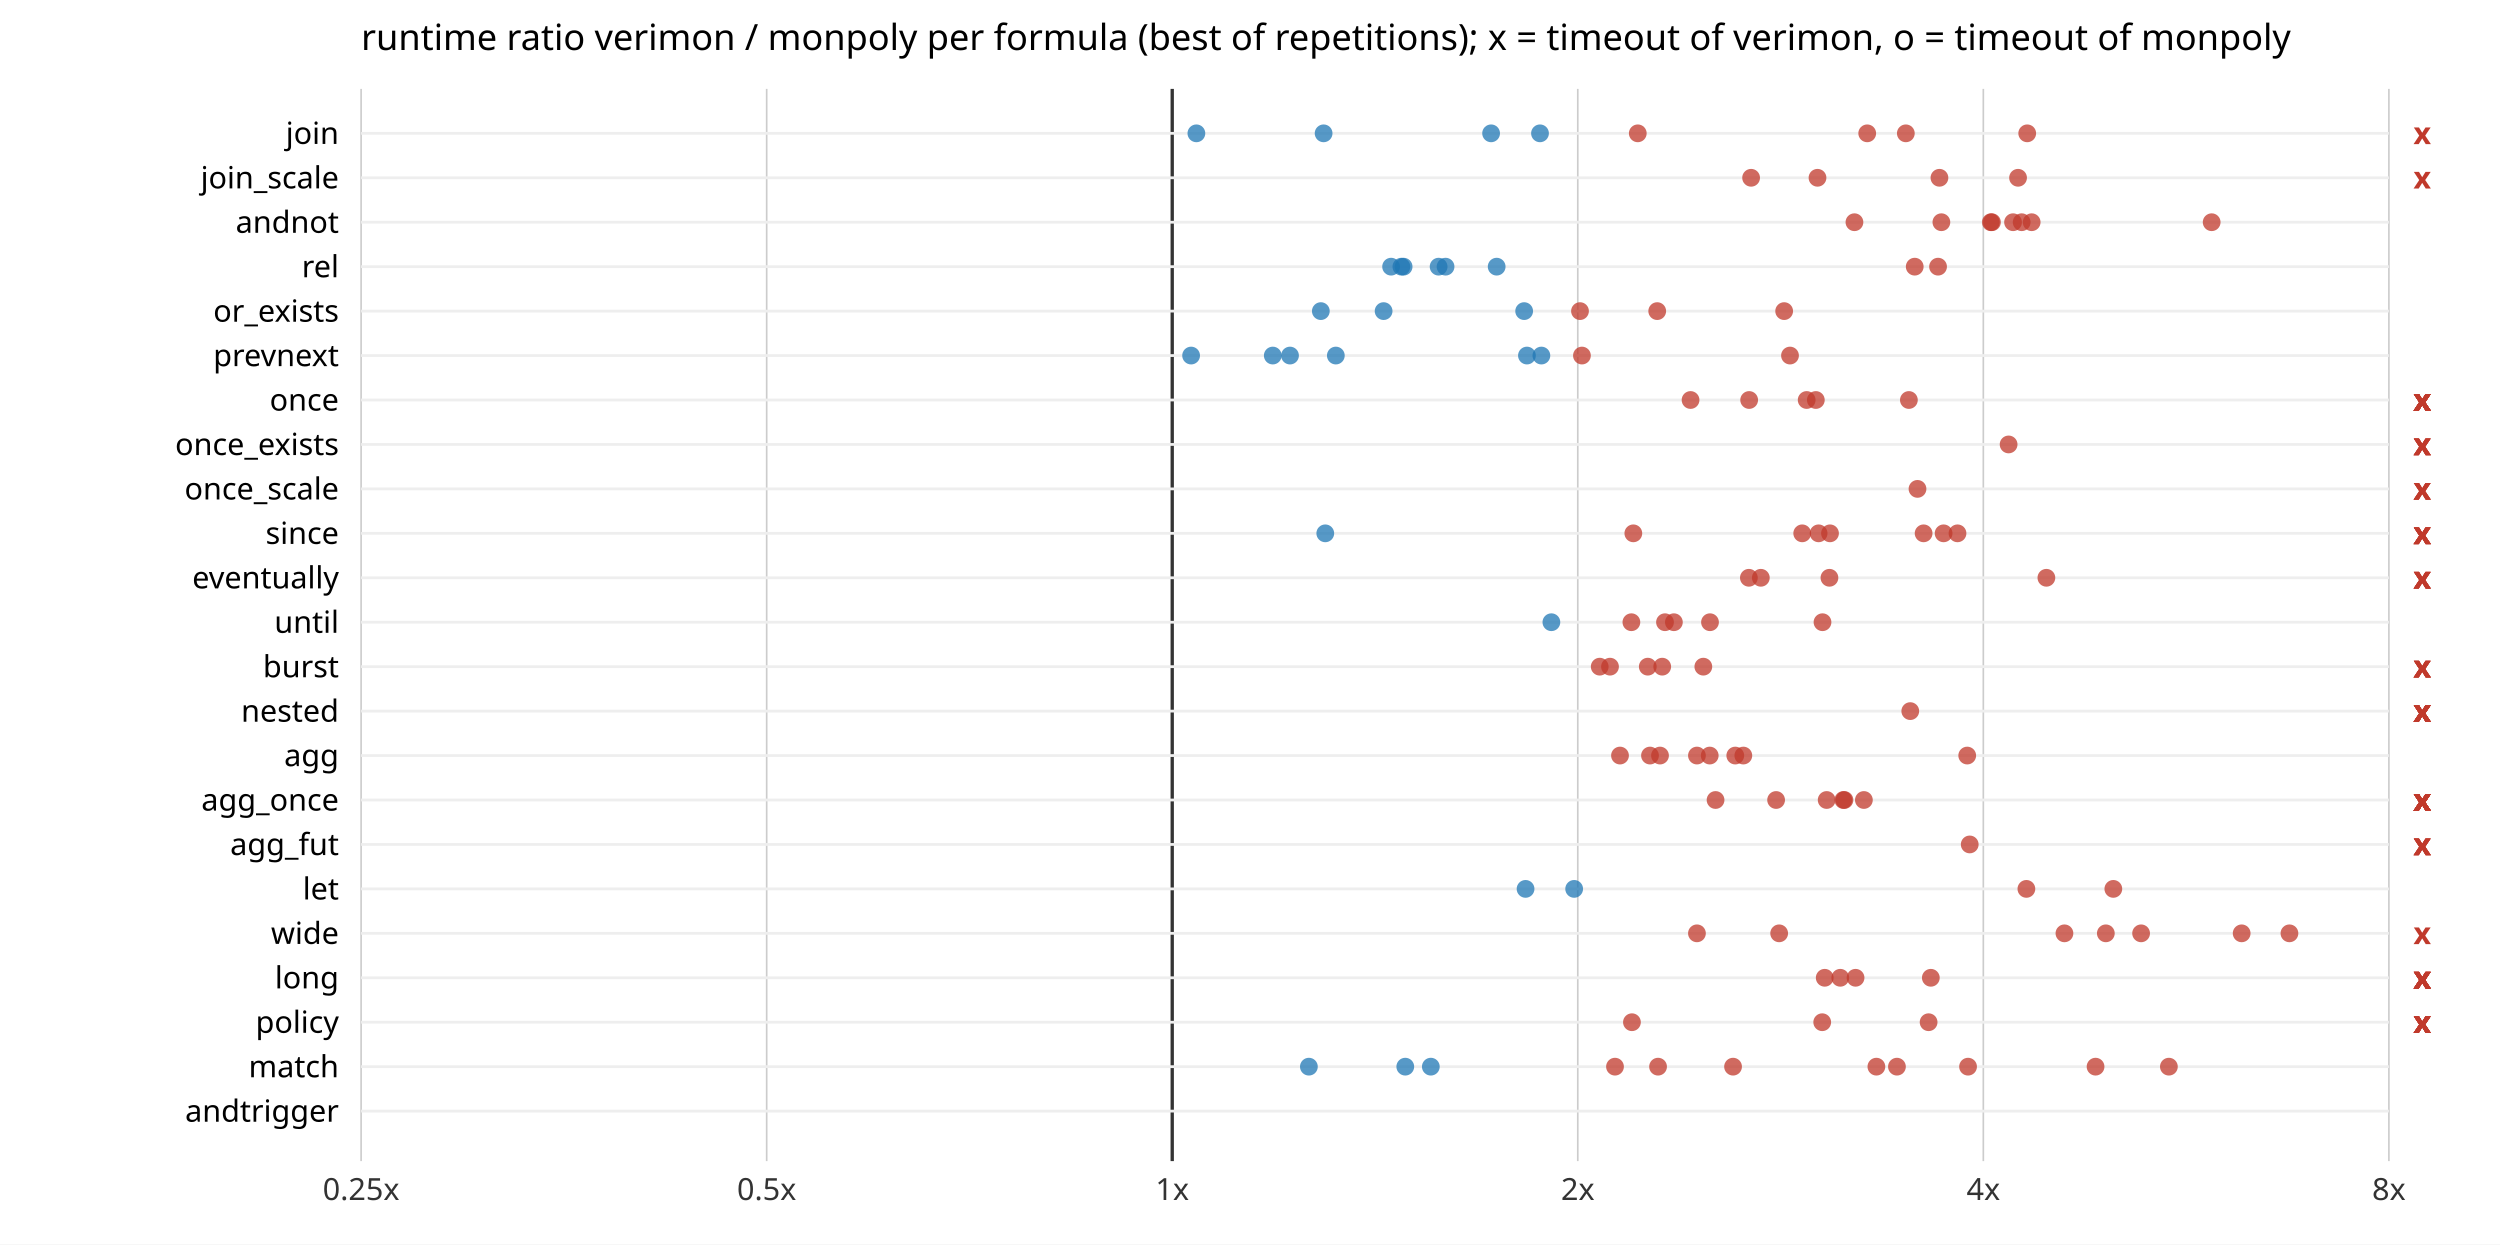
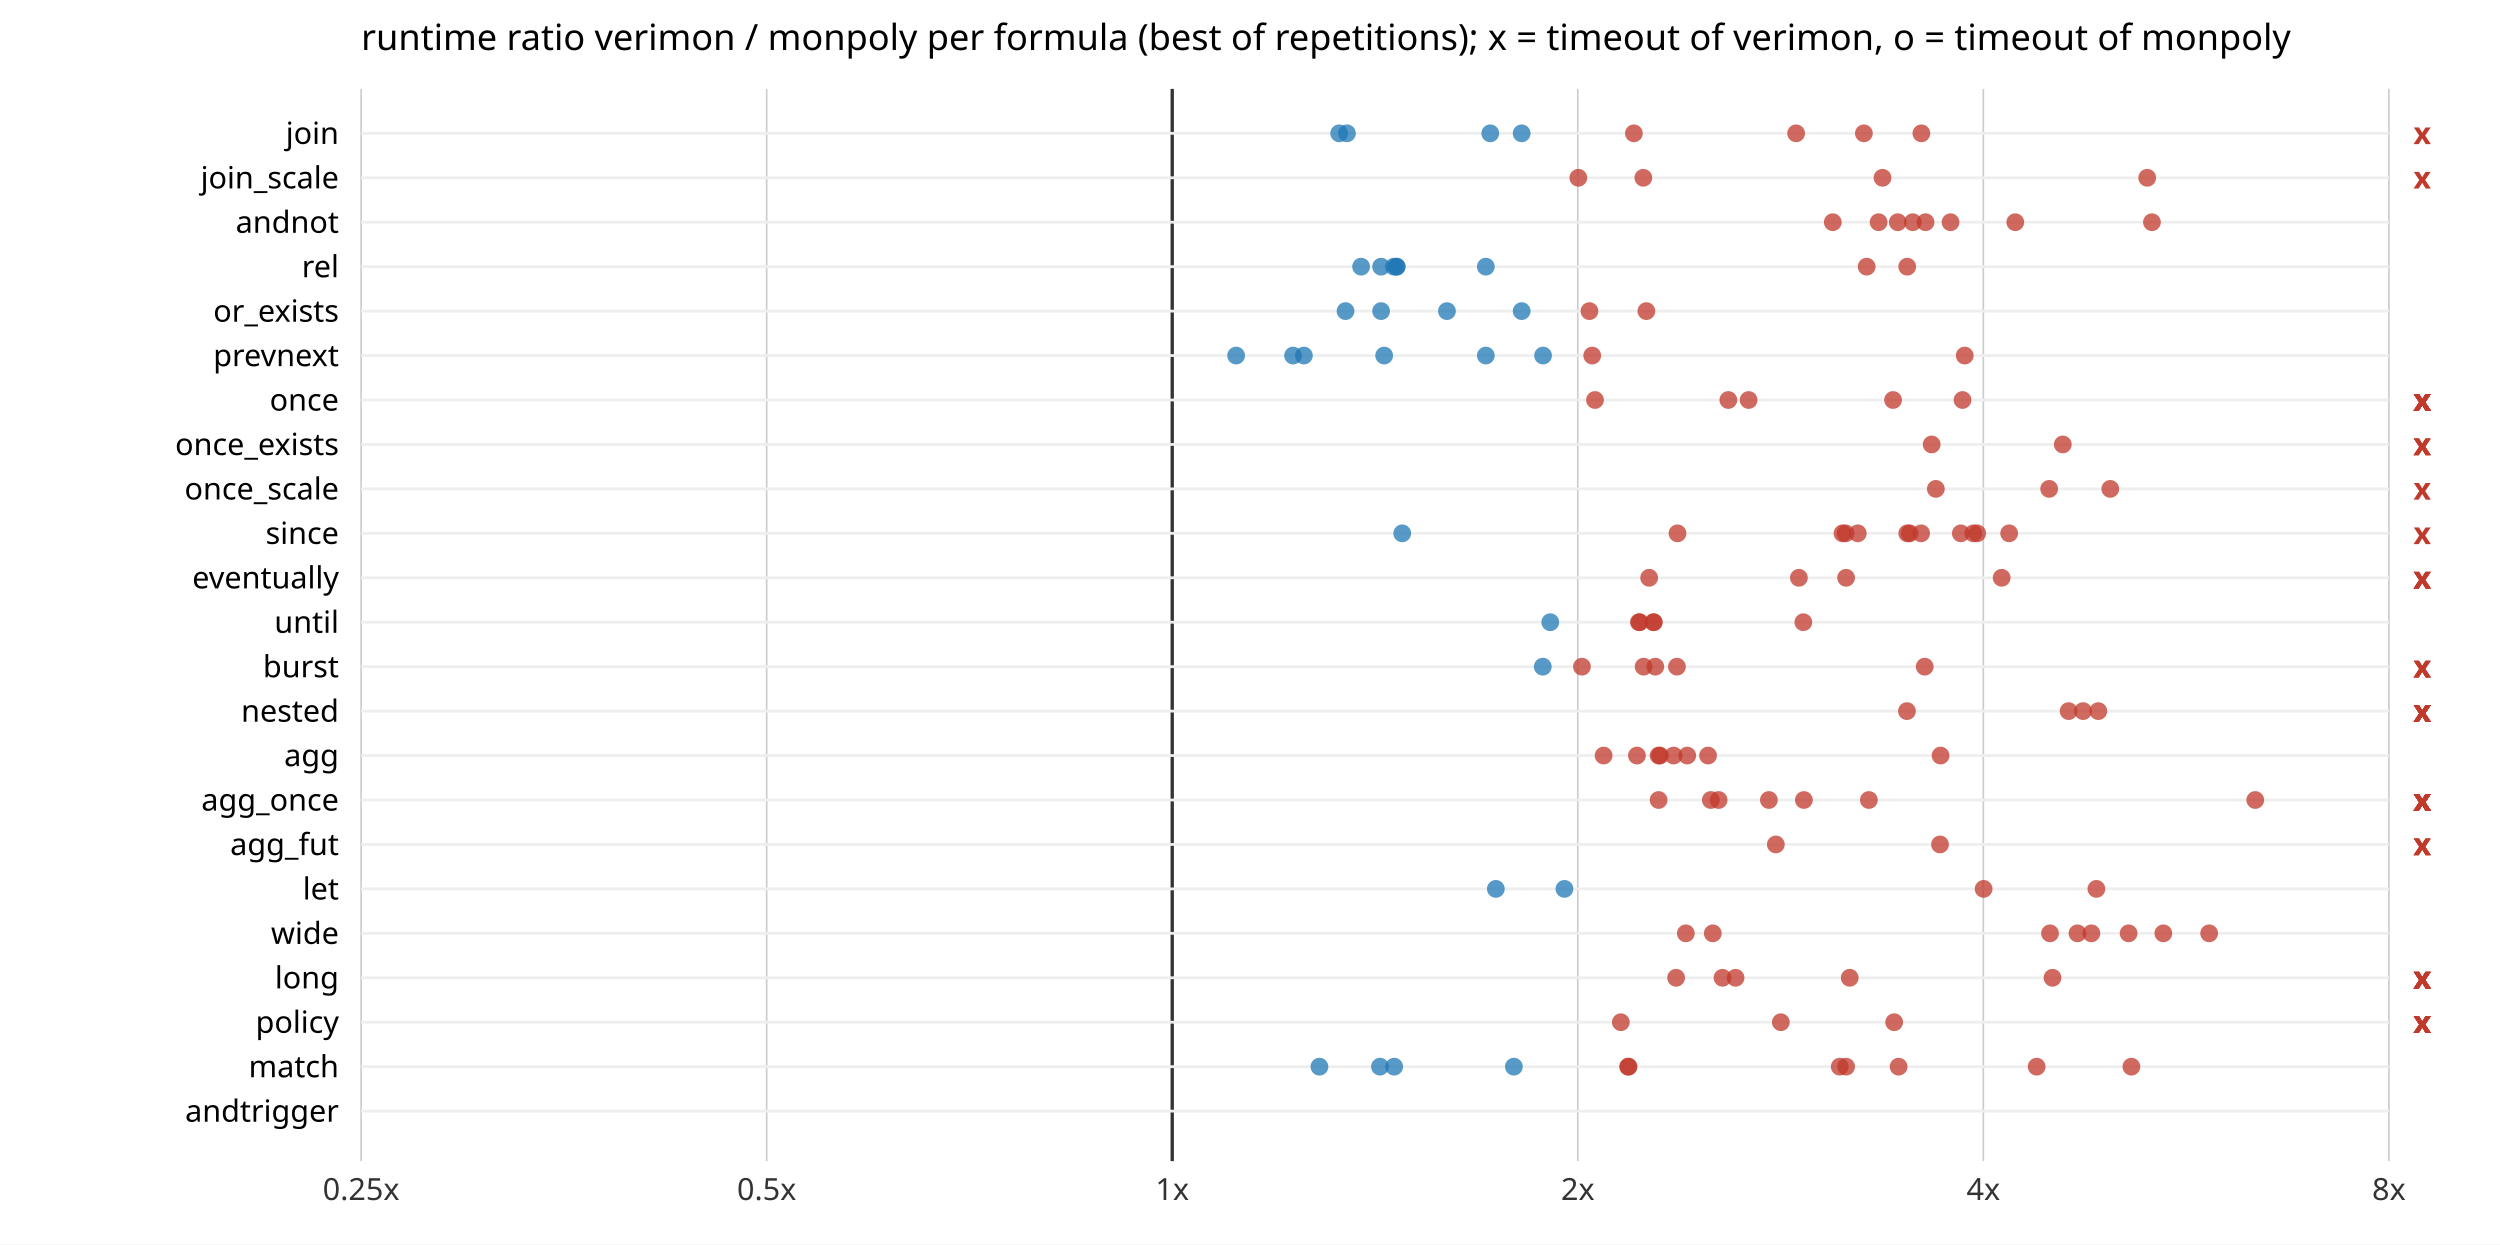
<svg xmlns="http://www.w3.org/2000/svg" width="900" height="448" font-family="sans-serif" font-size="11">
  <rect width="100%" height="100%" fill="white" />
  <text x="130" y="18" font-size="13">runtime ratio verimon / monpoly per formula (best of repetitions); x = timeout of verimon, o = timeout of monpoly</text>
  <line x1="130.0" y1="32" x2="130.0" y2="418" stroke="#ccc" stroke-width="0.6" />
  <text x="130.0" y="432" text-anchor="middle" fill="#333">0.25x</text>
  <line x1="276.0" y1="32" x2="276.0" y2="418" stroke="#ccc" stroke-width="0.6" />
  <text x="276.0" y="432" text-anchor="middle" fill="#333">0.5x</text>
  <line x1="422.0" y1="32" x2="422.0" y2="418" stroke="#333" stroke-width="1.2" />
  <text x="422.0" y="432" text-anchor="middle" fill="#333">1x</text>
  <line x1="568.0" y1="32" x2="568.0" y2="418" stroke="#ccc" stroke-width="0.6" />
  <text x="568.0" y="432" text-anchor="middle" fill="#333">2x</text>
  <line x1="714.0" y1="32" x2="714.0" y2="418" stroke="#ccc" stroke-width="0.6" />
  <text x="714.0" y="432" text-anchor="middle" fill="#333">4x</text>
  <line x1="860.0" y1="32" x2="860.0" y2="418" stroke="#ccc" stroke-width="0.6" />
  <text x="860.0" y="432" text-anchor="middle" fill="#333">8x</text>
  <text x="122" y="48.0" text-anchor="end" dominant-baseline="middle">join</text>
  <line x1="130" y1="48.0" x2="860" y2="48.0" stroke="#eee" />
-   <circle cx="476.5" cy="48.0" r="3.2" fill="#1f77b4" fill-opacity="0.75" />
-   <circle cx="686.1" cy="48.0" r="3.2" fill="#c0392b" fill-opacity="0.75" />
-   <circle cx="554.4" cy="48.0" r="3.2" fill="#1f77b4" fill-opacity="0.75" />
-   <circle cx="729.8" cy="48.0" r="3.2" fill="#c0392b" fill-opacity="0.75" />
-   <circle cx="536.8" cy="48.0" r="3.2" fill="#1f77b4" fill-opacity="0.75" />
+   <circle cx="484.9" cy="48.0" r="3.2" fill="#1f77b4" fill-opacity="0.75" />
+   <circle cx="671.0" cy="48.0" r="3.2" fill="#c0392b" fill-opacity="0.75" />
+   <circle cx="536.5" cy="48.0" r="3.2" fill="#1f77b4" fill-opacity="0.75" />
+   <circle cx="691.7" cy="48.0" r="3.2" fill="#c0392b" fill-opacity="0.75" />
+   <circle cx="547.8" cy="48.0" r="3.2" fill="#1f77b4" fill-opacity="0.75" />
  <text x="872.0" y="48.0" text-anchor="middle" dominant-baseline="middle" fill="#c0392b" font-weight="bold">x</text>
-   <circle cx="672.2" cy="48.0" r="3.2" fill="#c0392b" fill-opacity="0.75" />
-   <circle cx="589.6" cy="48.0" r="3.2" fill="#c0392b" fill-opacity="0.75" />
-   <circle cx="430.7" cy="48.0" r="3.2" fill="#1f77b4" fill-opacity="0.75" />
+   <circle cx="646.6" cy="48.0" r="3.2" fill="#c0392b" fill-opacity="0.75" />
+   <circle cx="588.2" cy="48.0" r="3.2" fill="#c0392b" fill-opacity="0.75" />
+   <circle cx="482.1" cy="48.0" r="3.2" fill="#1f77b4" fill-opacity="0.75" />
  <text x="122" y="64.0" text-anchor="end" dominant-baseline="middle">join_scale</text>
  <line x1="130" y1="64.0" x2="860" y2="64.0" stroke="#eee" />
-   <circle cx="654.3" cy="64.0" r="3.2" fill="#c0392b" fill-opacity="0.75" />
-   <circle cx="698.2" cy="64.0" r="3.2" fill="#c0392b" fill-opacity="0.75" />
+   <circle cx="591.6" cy="64.0" r="3.2" fill="#c0392b" fill-opacity="0.75" />
+   <circle cx="677.7" cy="64.0" r="3.2" fill="#c0392b" fill-opacity="0.75" />
  <text x="872.0" y="64.0" text-anchor="middle" dominant-baseline="middle" fill="#c0392b" font-weight="bold">x</text>
-   <circle cx="726.5" cy="64.0" r="3.2" fill="#c0392b" fill-opacity="0.75" />
-   <circle cx="630.4" cy="64.0" r="3.2" fill="#c0392b" fill-opacity="0.75" />
+   <circle cx="773.0" cy="64.0" r="3.2" fill="#c0392b" fill-opacity="0.75" />
+   <circle cx="568.2" cy="64.0" r="3.2" fill="#c0392b" fill-opacity="0.75" />
  <text x="122" y="80.0" text-anchor="end" dominant-baseline="middle">andnot</text>
  <line x1="130" y1="80.0" x2="860" y2="80.0" stroke="#eee" />
-   <circle cx="716.7" cy="80.0" r="3.2" fill="#c0392b" fill-opacity="0.75" />
-   <circle cx="731.4" cy="80.0" r="3.2" fill="#c0392b" fill-opacity="0.75" />
-   <circle cx="724.7" cy="80.0" r="3.2" fill="#c0392b" fill-opacity="0.75" />
-   <circle cx="698.9" cy="80.0" r="3.2" fill="#c0392b" fill-opacity="0.75" />
-   <circle cx="717.1" cy="80.0" r="3.2" fill="#c0392b" fill-opacity="0.75" />
-   <circle cx="796.2" cy="80.0" r="3.2" fill="#c0392b" fill-opacity="0.75" />
-   <circle cx="667.6" cy="80.0" r="3.2" fill="#c0392b" fill-opacity="0.75" />
-   <circle cx="727.8" cy="80.0" r="3.2" fill="#c0392b" fill-opacity="0.75" />
+   <circle cx="683.2" cy="80.0" r="3.2" fill="#c0392b" fill-opacity="0.75" />
+   <circle cx="693.2" cy="80.0" r="3.2" fill="#c0392b" fill-opacity="0.75" />
+   <circle cx="702.2" cy="80.0" r="3.2" fill="#c0392b" fill-opacity="0.75" />
+   <circle cx="688.6" cy="80.0" r="3.2" fill="#c0392b" fill-opacity="0.75" />
+   <circle cx="725.5" cy="80.0" r="3.2" fill="#c0392b" fill-opacity="0.75" />
+   <circle cx="774.7" cy="80.0" r="3.2" fill="#c0392b" fill-opacity="0.75" />
+   <circle cx="659.8" cy="80.0" r="3.2" fill="#c0392b" fill-opacity="0.75" />
+   <circle cx="676.3" cy="80.0" r="3.2" fill="#c0392b" fill-opacity="0.75" />
  <text x="122" y="96.0" text-anchor="end" dominant-baseline="middle">rel</text>
  <line x1="130" y1="96.0" x2="860" y2="96.0" stroke="#eee" />
-   <circle cx="517.9" cy="96.0" r="3.2" fill="#1f77b4" fill-opacity="0.75" />
-   <circle cx="520.4" cy="96.0" r="3.2" fill="#1f77b4" fill-opacity="0.75" />
-   <circle cx="505.3" cy="96.0" r="3.2" fill="#1f77b4" fill-opacity="0.75" />
-   <circle cx="500.8" cy="96.0" r="3.2" fill="#1f77b4" fill-opacity="0.75" />
-   <circle cx="538.8" cy="96.0" r="3.2" fill="#1f77b4" fill-opacity="0.75" />
-   <circle cx="689.3" cy="96.0" r="3.2" fill="#c0392b" fill-opacity="0.75" />
-   <circle cx="697.7" cy="96.0" r="3.2" fill="#c0392b" fill-opacity="0.75" />
-   <circle cx="504.5" cy="96.0" r="3.2" fill="#1f77b4" fill-opacity="0.75" />
+   <circle cx="502.8" cy="96.0" r="3.2" fill="#1f77b4" fill-opacity="0.75" />
+   <circle cx="502.8" cy="96.0" r="3.2" fill="#1f77b4" fill-opacity="0.75" />
+   <circle cx="501.8" cy="96.0" r="3.2" fill="#1f77b4" fill-opacity="0.75" />
+   <circle cx="490.0" cy="96.0" r="3.2" fill="#1f77b4" fill-opacity="0.75" />
+   <circle cx="534.9" cy="96.0" r="3.2" fill="#1f77b4" fill-opacity="0.75" />
+   <circle cx="686.6" cy="96.0" r="3.2" fill="#c0392b" fill-opacity="0.75" />
+   <circle cx="672.0" cy="96.0" r="3.2" fill="#c0392b" fill-opacity="0.75" />
+   <circle cx="497.2" cy="96.0" r="3.2" fill="#1f77b4" fill-opacity="0.75" />
  <text x="122" y="112.0" text-anchor="end" dominant-baseline="middle">or_exists</text>
  <line x1="130" y1="112.0" x2="860" y2="112.0" stroke="#eee" />
-   <circle cx="498.1" cy="112.0" r="3.2" fill="#1f77b4" fill-opacity="0.75" />
-   <circle cx="475.5" cy="112.0" r="3.2" fill="#1f77b4" fill-opacity="0.75" />
-   <circle cx="596.6" cy="112.0" r="3.2" fill="#c0392b" fill-opacity="0.75" />
-   <circle cx="548.7" cy="112.0" r="3.2" fill="#1f77b4" fill-opacity="0.75" />
-   <circle cx="568.8" cy="112.0" r="3.2" fill="#c0392b" fill-opacity="0.75" />
-   <circle cx="642.3" cy="112.0" r="3.2" fill="#c0392b" fill-opacity="0.75" />
+   <circle cx="497.2" cy="112.0" r="3.2" fill="#1f77b4" fill-opacity="0.75" />
+   <circle cx="484.4" cy="112.0" r="3.2" fill="#1f77b4" fill-opacity="0.75" />
+   <circle cx="572.2" cy="112.0" r="3.2" fill="#c0392b" fill-opacity="0.75" />
+   <circle cx="520.9" cy="112.0" r="3.2" fill="#1f77b4" fill-opacity="0.75" />
+   <circle cx="547.8" cy="112.0" r="3.2" fill="#1f77b4" fill-opacity="0.75" />
+   <circle cx="592.7" cy="112.0" r="3.2" fill="#c0392b" fill-opacity="0.75" />
  <text x="122" y="128.0" text-anchor="end" dominant-baseline="middle">prevnext</text>
  <line x1="130" y1="128.0" x2="860" y2="128.0" stroke="#eee" />
-   <circle cx="549.7" cy="128.0" r="3.2" fill="#1f77b4" fill-opacity="0.75" />
-   <circle cx="554.9" cy="128.0" r="3.2" fill="#1f77b4" fill-opacity="0.75" />
-   <circle cx="464.4" cy="128.0" r="3.2" fill="#1f77b4" fill-opacity="0.75" />
-   <circle cx="480.9" cy="128.0" r="3.2" fill="#1f77b4" fill-opacity="0.75" />
-   <circle cx="644.4" cy="128.0" r="3.2" fill="#c0392b" fill-opacity="0.75" />
-   <circle cx="569.5" cy="128.0" r="3.2" fill="#c0392b" fill-opacity="0.75" />
-   <circle cx="428.8" cy="128.0" r="3.2" fill="#1f77b4" fill-opacity="0.75" />
-   <circle cx="458.2" cy="128.0" r="3.2" fill="#1f77b4" fill-opacity="0.75" />
+   <circle cx="555.5" cy="128.0" r="3.2" fill="#1f77b4" fill-opacity="0.75" />
+   <circle cx="534.9" cy="128.0" r="3.2" fill="#1f77b4" fill-opacity="0.75" />
+   <circle cx="498.3" cy="128.0" r="3.2" fill="#1f77b4" fill-opacity="0.75" />
+   <circle cx="469.4" cy="128.0" r="3.2" fill="#1f77b4" fill-opacity="0.75" />
+   <circle cx="707.3" cy="128.0" r="3.2" fill="#c0392b" fill-opacity="0.75" />
+   <circle cx="573.2" cy="128.0" r="3.2" fill="#c0392b" fill-opacity="0.75" />
+   <circle cx="445.0" cy="128.0" r="3.2" fill="#1f77b4" fill-opacity="0.75" />
+   <circle cx="465.5" cy="128.0" r="3.2" fill="#1f77b4" fill-opacity="0.75" />
  <text x="122" y="144.0" text-anchor="end" dominant-baseline="middle">once</text>
  <line x1="130" y1="144.0" x2="860" y2="144.0" stroke="#eee" />
-   <circle cx="608.6" cy="144.0" r="3.2" fill="#c0392b" fill-opacity="0.75" />
-   <circle cx="629.7" cy="144.0" r="3.2" fill="#c0392b" fill-opacity="0.75" />
-   <circle cx="650.4" cy="144.0" r="3.2" fill="#c0392b" fill-opacity="0.75" />
-   <circle cx="653.7" cy="144.0" r="3.2" fill="#c0392b" fill-opacity="0.75" />
-   <circle cx="687.2" cy="144.0" r="3.2" fill="#c0392b" fill-opacity="0.75" />
+   <circle cx="574.2" cy="144.0" r="3.2" fill="#c0392b" fill-opacity="0.75" />
+   <circle cx="622.2" cy="144.0" r="3.2" fill="#c0392b" fill-opacity="0.75" />
+   <circle cx="629.5" cy="144.0" r="3.2" fill="#c0392b" fill-opacity="0.75" />
+   <circle cx="681.5" cy="144.0" r="3.2" fill="#c0392b" fill-opacity="0.75" />
+   <circle cx="706.5" cy="144.0" r="3.2" fill="#c0392b" fill-opacity="0.75" />
  <text x="872.0" y="144.0" text-anchor="middle" dominant-baseline="middle" fill="#c0392b" font-weight="bold">x</text>
  <text x="872.0" y="144.0" text-anchor="middle" dominant-baseline="middle" fill="#c0392b" font-weight="bold">x</text>
  <text x="872.0" y="144.0" text-anchor="middle" dominant-baseline="middle" fill="#c0392b" font-weight="bold">x</text>
  <text x="872.0" y="144.0" text-anchor="middle" dominant-baseline="middle" fill="#c0392b" font-weight="bold">x</text>
  <text x="872.0" y="144.0" text-anchor="middle" dominant-baseline="middle" fill="#c0392b" font-weight="bold">x</text>
  <text x="872.0" y="144.0" text-anchor="middle" dominant-baseline="middle" fill="#c0392b" font-weight="bold">x</text>
  <text x="872.0" y="144.0" text-anchor="middle" dominant-baseline="middle" fill="#c0392b" font-weight="bold">x</text>
  <text x="872.0" y="144.0" text-anchor="middle" dominant-baseline="middle" fill="#c0392b" font-weight="bold">x</text>
  <text x="872.0" y="144.0" text-anchor="middle" dominant-baseline="middle" fill="#c0392b" font-weight="bold">x</text>
  <text x="872.0" y="144.0" text-anchor="middle" dominant-baseline="middle" fill="#c0392b" font-weight="bold">x</text>
  <text x="872.0" y="144.0" text-anchor="middle" dominant-baseline="middle" fill="#c0392b" font-weight="bold">x</text>
  <text x="122" y="160.0" text-anchor="end" dominant-baseline="middle">once_exists</text>
  <line x1="130" y1="160.0" x2="860" y2="160.0" stroke="#eee" />
-   <circle cx="723.1" cy="160.0" r="3.2" fill="#c0392b" fill-opacity="0.75" />
+   <circle cx="742.6" cy="160.0" r="3.2" fill="#c0392b" fill-opacity="0.75" />
  <text x="872.0" y="160.0" text-anchor="middle" dominant-baseline="middle" fill="#c0392b" font-weight="bold">x</text>
  <text x="872.0" y="160.0" text-anchor="middle" dominant-baseline="middle" fill="#c0392b" font-weight="bold">x</text>
-   <text x="872.0" y="160.0" text-anchor="middle" dominant-baseline="middle" fill="#c0392b" font-weight="bold">x</text>
+   <circle cx="695.4" cy="160.0" r="3.2" fill="#c0392b" fill-opacity="0.75" />
  <text x="872.0" y="160.0" text-anchor="middle" dominant-baseline="middle" fill="#c0392b" font-weight="bold">x</text>
  <text x="122" y="176.0" text-anchor="end" dominant-baseline="middle">once_scale</text>
  <line x1="130" y1="176.0" x2="860" y2="176.0" stroke="#eee" />
-   <circle cx="690.3" cy="176.0" r="3.2" fill="#c0392b" fill-opacity="0.75" />
+   <circle cx="696.9" cy="176.0" r="3.2" fill="#c0392b" fill-opacity="0.75" />
  <text x="872.0" y="176.0" text-anchor="middle" dominant-baseline="middle" fill="#c0392b" font-weight="bold">x</text>
-   <text x="872.0" y="176.0" text-anchor="middle" dominant-baseline="middle" fill="#c0392b" font-weight="bold">x</text>
-   <text x="872.0" y="176.0" text-anchor="middle" dominant-baseline="middle" fill="#c0392b" font-weight="bold">x</text>
+   <circle cx="737.7" cy="176.0" r="3.2" fill="#c0392b" fill-opacity="0.75" />
+   <circle cx="759.7" cy="176.0" r="3.2" fill="#c0392b" fill-opacity="0.75" />
  <text x="122" y="192.0" text-anchor="end" dominant-baseline="middle">since</text>
  <line x1="130" y1="192.0" x2="860" y2="192.0" stroke="#eee" />
-   <circle cx="658.8" cy="192.0" r="3.2" fill="#c0392b" fill-opacity="0.75" />
-   <circle cx="654.7" cy="192.0" r="3.2" fill="#c0392b" fill-opacity="0.75" />
-   <circle cx="692.5" cy="192.0" r="3.2" fill="#c0392b" fill-opacity="0.75" />
-   <circle cx="704.7" cy="192.0" r="3.2" fill="#c0392b" fill-opacity="0.75" />
-   <circle cx="648.8" cy="192.0" r="3.2" fill="#c0392b" fill-opacity="0.75" />
+   <circle cx="663.3" cy="192.0" r="3.2" fill="#c0392b" fill-opacity="0.75" />
+   <circle cx="664.4" cy="192.0" r="3.2" fill="#c0392b" fill-opacity="0.75" />
+   <circle cx="668.8" cy="192.0" r="3.2" fill="#c0392b" fill-opacity="0.75" />
+   <circle cx="686.6" cy="192.0" r="3.2" fill="#c0392b" fill-opacity="0.75" />
+   <circle cx="687.5" cy="192.0" r="3.2" fill="#c0392b" fill-opacity="0.75" />
+   <circle cx="691.6" cy="192.0" r="3.2" fill="#c0392b" fill-opacity="0.75" />
+   <circle cx="705.9" cy="192.0" r="3.2" fill="#c0392b" fill-opacity="0.75" />
+   <circle cx="710.4" cy="192.0" r="3.2" fill="#c0392b" fill-opacity="0.75" />
+   <circle cx="723.3" cy="192.0" r="3.2" fill="#c0392b" fill-opacity="0.75" />
+   <circle cx="711.8" cy="192.0" r="3.2" fill="#c0392b" fill-opacity="0.75" />
  <text x="872.0" y="192.0" text-anchor="middle" dominant-baseline="middle" fill="#c0392b" font-weight="bold">x</text>
-   <circle cx="699.7" cy="192.0" r="3.2" fill="#c0392b" fill-opacity="0.75" />
-   <text x="872.0" y="192.0" text-anchor="middle" dominant-baseline="middle" fill="#c0392b" font-weight="bold">x</text>
-   <text x="872.0" y="192.0" text-anchor="middle" dominant-baseline="middle" fill="#c0392b" font-weight="bold">x</text>
-   <text x="872.0" y="192.0" text-anchor="middle" dominant-baseline="middle" fill="#c0392b" font-weight="bold">x</text>
-   <text x="872.0" y="192.0" text-anchor="middle" dominant-baseline="middle" fill="#c0392b" font-weight="bold">x</text>
-   <circle cx="477.1" cy="192.0" r="3.2" fill="#1f77b4" fill-opacity="0.75" />
-   <circle cx="588.0" cy="192.0" r="3.2" fill="#c0392b" fill-opacity="0.75" />
+   <circle cx="504.8" cy="192.0" r="3.2" fill="#1f77b4" fill-opacity="0.75" />
+   <circle cx="603.9" cy="192.0" r="3.2" fill="#c0392b" fill-opacity="0.75" />
  <text x="122" y="208.0" text-anchor="end" dominant-baseline="middle">eventually</text>
  <line x1="130" y1="208.0" x2="860" y2="208.0" stroke="#eee" />
-   <circle cx="633.9" cy="208.0" r="3.2" fill="#c0392b" fill-opacity="0.75" />
-   <circle cx="658.6" cy="208.0" r="3.2" fill="#c0392b" fill-opacity="0.75" />
-   <text x="872.0" y="208.0" text-anchor="middle" dominant-baseline="middle" fill="#c0392b" font-weight="bold">x</text>
-   <circle cx="736.7" cy="208.0" r="3.2" fill="#c0392b" fill-opacity="0.75" />
-   <text x="872.0" y="208.0" text-anchor="middle" dominant-baseline="middle" fill="#c0392b" font-weight="bold">x</text>
-   <text x="872.0" y="208.0" text-anchor="middle" dominant-baseline="middle" fill="#c0392b" font-weight="bold">x</text>
-   <circle cx="629.6" cy="208.0" r="3.2" fill="#c0392b" fill-opacity="0.75" />
+   <circle cx="647.6" cy="208.0" r="3.2" fill="#c0392b" fill-opacity="0.75" />
+   <circle cx="664.6" cy="208.0" r="3.2" fill="#c0392b" fill-opacity="0.75" />
+   <text x="872.0" y="208.0" text-anchor="middle" dominant-baseline="middle" fill="#c0392b" font-weight="bold">x</text>
+   <circle cx="720.6" cy="208.0" r="3.2" fill="#c0392b" fill-opacity="0.75" />
+   <text x="872.0" y="208.0" text-anchor="middle" dominant-baseline="middle" fill="#c0392b" font-weight="bold">x</text>
+   <text x="872.0" y="208.0" text-anchor="middle" dominant-baseline="middle" fill="#c0392b" font-weight="bold">x</text>
+   <circle cx="593.7" cy="208.0" r="3.2" fill="#c0392b" fill-opacity="0.75" />
  <text x="872.0" y="208.0" text-anchor="middle" dominant-baseline="middle" fill="#c0392b" font-weight="bold">x</text>
  <text x="122" y="224.0" text-anchor="end" dominant-baseline="middle">until</text>
  <line x1="130" y1="224.0" x2="860" y2="224.0" stroke="#eee" />
-   <circle cx="599.4" cy="224.0" r="3.2" fill="#c0392b" fill-opacity="0.75" />
-   <circle cx="602.6" cy="224.0" r="3.2" fill="#c0392b" fill-opacity="0.75" />
-   <circle cx="615.6" cy="224.0" r="3.2" fill="#c0392b" fill-opacity="0.75" />
-   <circle cx="558.5" cy="224.0" r="3.2" fill="#1f77b4" fill-opacity="0.75" />
-   <circle cx="587.3" cy="224.0" r="3.2" fill="#c0392b" fill-opacity="0.75" />
-   <circle cx="656.1" cy="224.0" r="3.2" fill="#c0392b" fill-opacity="0.75" />
+   <circle cx="558.1" cy="224.0" r="3.2" fill="#1f77b4" fill-opacity="0.75" />
+   <circle cx="595.2" cy="224.0" r="3.2" fill="#c0392b" fill-opacity="0.75" />
+   <circle cx="595.4" cy="224.0" r="3.2" fill="#c0392b" fill-opacity="0.75" />
+   <circle cx="590.3" cy="224.0" r="3.2" fill="#c0392b" fill-opacity="0.75" />
+   <circle cx="590.0" cy="224.0" r="3.2" fill="#c0392b" fill-opacity="0.75" />
+   <circle cx="649.2" cy="224.0" r="3.2" fill="#c0392b" fill-opacity="0.75" />
  <text x="122" y="240.0" text-anchor="end" dominant-baseline="middle">burst</text>
  <line x1="130" y1="240.0" x2="860" y2="240.0" stroke="#eee" />
+   <circle cx="692.9" cy="240.0" r="3.2" fill="#c0392b" fill-opacity="0.75" />
  <text x="872.0" y="240.0" text-anchor="middle" dominant-baseline="middle" fill="#c0392b" font-weight="bold">x</text>
  <text x="872.0" y="240.0" text-anchor="middle" dominant-baseline="middle" fill="#c0392b" font-weight="bold">x</text>
+   <circle cx="603.7" cy="240.0" r="3.2" fill="#c0392b" fill-opacity="0.75" />
+   <circle cx="569.5" cy="240.0" r="3.2" fill="#c0392b" fill-opacity="0.75" />
+   <circle cx="591.7" cy="240.0" r="3.2" fill="#c0392b" fill-opacity="0.75" />
+   <circle cx="595.9" cy="240.0" r="3.2" fill="#c0392b" fill-opacity="0.75" />
  <text x="872.0" y="240.0" text-anchor="middle" dominant-baseline="middle" fill="#c0392b" font-weight="bold">x</text>
-   <circle cx="613.2" cy="240.0" r="3.2" fill="#c0392b" fill-opacity="0.75" />
-   <circle cx="593.2" cy="240.0" r="3.2" fill="#c0392b" fill-opacity="0.75" />
-   <circle cx="579.6" cy="240.0" r="3.2" fill="#c0392b" fill-opacity="0.75" />
-   <circle cx="598.4" cy="240.0" r="3.2" fill="#c0392b" fill-opacity="0.75" />
-   <text x="872.0" y="240.0" text-anchor="middle" dominant-baseline="middle" fill="#c0392b" font-weight="bold">x</text>
-   <circle cx="575.9" cy="240.0" r="3.2" fill="#c0392b" fill-opacity="0.75" />
+   <circle cx="555.4" cy="240.0" r="3.2" fill="#1f77b4" fill-opacity="0.75" />
  <text x="122" y="256.0" text-anchor="end" dominant-baseline="middle">nested</text>
  <line x1="130" y1="256.0" x2="860" y2="256.0" stroke="#eee" />
-   <text x="872.0" y="256.0" text-anchor="middle" dominant-baseline="middle" fill="#c0392b" font-weight="bold">x</text>
-   <text x="872.0" y="256.0" text-anchor="middle" dominant-baseline="middle" fill="#c0392b" font-weight="bold">x</text>
-   <text x="872.0" y="256.0" text-anchor="middle" dominant-baseline="middle" fill="#c0392b" font-weight="bold">x</text>
-   <text x="872.0" y="256.0" text-anchor="middle" dominant-baseline="middle" fill="#c0392b" font-weight="bold">x</text>
-   <text x="872.0" y="256.0" text-anchor="middle" dominant-baseline="middle" fill="#c0392b" font-weight="bold">x</text>
-   <text x="872.0" y="256.0" text-anchor="middle" dominant-baseline="middle" fill="#c0392b" font-weight="bold">x</text>
-   <text x="872.0" y="256.0" text-anchor="middle" dominant-baseline="middle" fill="#c0392b" font-weight="bold">x</text>
-   <text x="872.0" y="256.0" text-anchor="middle" dominant-baseline="middle" fill="#c0392b" font-weight="bold">x</text>
-   <text x="872.0" y="256.0" text-anchor="middle" dominant-baseline="middle" fill="#c0392b" font-weight="bold">x</text>
-   <circle cx="687.7" cy="256.0" r="3.2" fill="#c0392b" fill-opacity="0.75" />
+   <circle cx="755.4" cy="256.0" r="3.2" fill="#c0392b" fill-opacity="0.75" />
+   <text x="872.0" y="256.0" text-anchor="middle" dominant-baseline="middle" fill="#c0392b" font-weight="bold">x</text>
+   <text x="872.0" y="256.0" text-anchor="middle" dominant-baseline="middle" fill="#c0392b" font-weight="bold">x</text>
+   <text x="872.0" y="256.0" text-anchor="middle" dominant-baseline="middle" fill="#c0392b" font-weight="bold">x</text>
+   <text x="872.0" y="256.0" text-anchor="middle" dominant-baseline="middle" fill="#c0392b" font-weight="bold">x</text>
+   <text x="872.0" y="256.0" text-anchor="middle" dominant-baseline="middle" fill="#c0392b" font-weight="bold">x</text>
+   <text x="872.0" y="256.0" text-anchor="middle" dominant-baseline="middle" fill="#c0392b" font-weight="bold">x</text>
+   <circle cx="749.9" cy="256.0" r="3.2" fill="#c0392b" fill-opacity="0.75" />
+   <circle cx="744.7" cy="256.0" r="3.2" fill="#c0392b" fill-opacity="0.75" />
+   <circle cx="686.5" cy="256.0" r="3.2" fill="#c0392b" fill-opacity="0.75" />
  <text x="872.0" y="256.0" text-anchor="middle" dominant-baseline="middle" fill="#c0392b" font-weight="bold">x</text>
  <text x="122" y="272.0" text-anchor="end" dominant-baseline="middle">agg</text>
  <line x1="130" y1="272.0" x2="860" y2="272.0" stroke="#eee" />
-   <circle cx="594.0" cy="272.0" r="3.2" fill="#c0392b" fill-opacity="0.75" />
-   <circle cx="615.5" cy="272.0" r="3.2" fill="#c0392b" fill-opacity="0.75" />
-   <circle cx="627.6" cy="272.0" r="3.2" fill="#c0392b" fill-opacity="0.75" />
-   <circle cx="610.9" cy="272.0" r="3.2" fill="#c0392b" fill-opacity="0.75" />
-   <circle cx="583.2" cy="272.0" r="3.2" fill="#c0392b" fill-opacity="0.75" />
+   <circle cx="607.4" cy="272.0" r="3.2" fill="#c0392b" fill-opacity="0.75" />
  <circle cx="597.6" cy="272.0" r="3.2" fill="#c0392b" fill-opacity="0.75" />
-   <circle cx="624.7" cy="272.0" r="3.2" fill="#c0392b" fill-opacity="0.75" />
-   <circle cx="708.2" cy="272.0" r="3.2" fill="#c0392b" fill-opacity="0.75" />
+   <circle cx="614.9" cy="272.0" r="3.2" fill="#c0392b" fill-opacity="0.75" />
+   <circle cx="602.5" cy="272.0" r="3.2" fill="#c0392b" fill-opacity="0.75" />
+   <circle cx="597.1" cy="272.0" r="3.2" fill="#c0392b" fill-opacity="0.75" />
+   <circle cx="589.3" cy="272.0" r="3.2" fill="#c0392b" fill-opacity="0.75" />
+   <circle cx="577.3" cy="272.0" r="3.2" fill="#c0392b" fill-opacity="0.75" />
+   <circle cx="698.6" cy="272.0" r="3.2" fill="#c0392b" fill-opacity="0.75" />
  <text x="122" y="288.0" text-anchor="end" dominant-baseline="middle">agg_once</text>
  <line x1="130" y1="288.0" x2="860" y2="288.0" stroke="#eee" />
  <text x="872.0" y="288.0" text-anchor="middle" dominant-baseline="middle" fill="#c0392b" font-weight="bold">x</text>
  <text x="872.0" y="288.0" text-anchor="middle" dominant-baseline="middle" fill="#c0392b" font-weight="bold">x</text>
  <text x="872.0" y="288.0" text-anchor="middle" dominant-baseline="middle" fill="#c0392b" font-weight="bold">x</text>
  <text x="872.0" y="288.0" text-anchor="middle" dominant-baseline="middle" fill="#c0392b" font-weight="bold">x</text>
  <text x="872.0" y="288.0" text-anchor="middle" dominant-baseline="middle" fill="#c0392b" font-weight="bold">x</text>
  <text x="872.0" y="288.0" text-anchor="middle" dominant-baseline="middle" fill="#c0392b" font-weight="bold">x</text>
  <text x="872.0" y="288.0" text-anchor="middle" dominant-baseline="middle" fill="#c0392b" font-weight="bold">x</text>
  <text x="872.0" y="288.0" text-anchor="middle" dominant-baseline="middle" fill="#c0392b" font-weight="bold">x</text>
  <text x="872.0" y="288.0" text-anchor="middle" dominant-baseline="middle" fill="#c0392b" font-weight="bold">x</text>
  <text x="872.0" y="288.0" text-anchor="middle" dominant-baseline="middle" fill="#c0392b" font-weight="bold">x</text>
  <text x="872.0" y="288.0" text-anchor="middle" dominant-baseline="middle" fill="#c0392b" font-weight="bold">x</text>
  <text x="872.0" y="288.0" text-anchor="middle" dominant-baseline="middle" fill="#c0392b" font-weight="bold">x</text>
  <text x="872.0" y="288.0" text-anchor="middle" dominant-baseline="middle" fill="#c0392b" font-weight="bold">x</text>
-   <circle cx="663.6" cy="288.0" r="3.2" fill="#c0392b" fill-opacity="0.75" />
-   <circle cx="639.4" cy="288.0" r="3.2" fill="#c0392b" fill-opacity="0.75" />
-   <circle cx="617.6" cy="288.0" r="3.2" fill="#c0392b" fill-opacity="0.75" />
-   <circle cx="664.0" cy="288.0" r="3.2" fill="#c0392b" fill-opacity="0.75" />
-   <circle cx="657.6" cy="288.0" r="3.2" fill="#c0392b" fill-opacity="0.75" />
-   <circle cx="671.0" cy="288.0" r="3.2" fill="#c0392b" fill-opacity="0.75" />
-   <text x="872.0" y="288.0" text-anchor="middle" dominant-baseline="middle" fill="#c0392b" font-weight="bold">x</text>
-   <text x="872.0" y="288.0" text-anchor="middle" dominant-baseline="middle" fill="#c0392b" font-weight="bold">x</text>
+   <circle cx="636.8" cy="288.0" r="3.2" fill="#c0392b" fill-opacity="0.75" />
+   <circle cx="615.9" cy="288.0" r="3.2" fill="#c0392b" fill-opacity="0.75" />
+   <circle cx="597.1" cy="288.0" r="3.2" fill="#c0392b" fill-opacity="0.75" />
+   <circle cx="618.7" cy="288.0" r="3.2" fill="#c0392b" fill-opacity="0.75" />
+   <circle cx="649.4" cy="288.0" r="3.2" fill="#c0392b" fill-opacity="0.75" />
+   <circle cx="672.8" cy="288.0" r="3.2" fill="#c0392b" fill-opacity="0.75" />
+   <text x="872.0" y="288.0" text-anchor="middle" dominant-baseline="middle" fill="#c0392b" font-weight="bold">x</text>
+   <circle cx="811.9" cy="288.0" r="3.2" fill="#c0392b" fill-opacity="0.75" />
  <text x="872.0" y="288.0" text-anchor="middle" dominant-baseline="middle" fill="#c0392b" font-weight="bold">x</text>
  <text x="122" y="304.0" text-anchor="end" dominant-baseline="middle">agg_fut</text>
  <line x1="130" y1="304.0" x2="860" y2="304.0" stroke="#eee" />
+   <circle cx="639.3" cy="304.0" r="3.2" fill="#c0392b" fill-opacity="0.75" />
  <text x="872.0" y="304.0" text-anchor="middle" dominant-baseline="middle" fill="#c0392b" font-weight="bold">x</text>
-   <text x="872.0" y="304.0" text-anchor="middle" dominant-baseline="middle" fill="#c0392b" font-weight="bold">x</text>
-   <circle cx="709.1" cy="304.0" r="3.2" fill="#c0392b" fill-opacity="0.75" />
+   <circle cx="698.4" cy="304.0" r="3.2" fill="#c0392b" fill-opacity="0.75" />
  <text x="872.0" y="304.0" text-anchor="middle" dominant-baseline="middle" fill="#c0392b" font-weight="bold">x</text>
  <text x="872.0" y="304.0" text-anchor="middle" dominant-baseline="middle" fill="#c0392b" font-weight="bold">x</text>
  <text x="122" y="320.0" text-anchor="end" dominant-baseline="middle">let</text>
  <line x1="130" y1="320.0" x2="860" y2="320.0" stroke="#eee" />
-   <circle cx="760.8" cy="320.0" r="3.2" fill="#c0392b" fill-opacity="0.75" />
-   <circle cx="549.2" cy="320.0" r="3.2" fill="#1f77b4" fill-opacity="0.75" />
-   <circle cx="566.7" cy="320.0" r="3.2" fill="#1f77b4" fill-opacity="0.75" />
-   <circle cx="729.5" cy="320.0" r="3.2" fill="#c0392b" fill-opacity="0.75" />
+   <circle cx="754.7" cy="320.0" r="3.2" fill="#c0392b" fill-opacity="0.75" />
+   <circle cx="538.5" cy="320.0" r="3.2" fill="#1f77b4" fill-opacity="0.75" />
+   <circle cx="563.2" cy="320.0" r="3.2" fill="#1f77b4" fill-opacity="0.75" />
+   <circle cx="714.1" cy="320.0" r="3.2" fill="#c0392b" fill-opacity="0.75" />
  <text x="122" y="336.0" text-anchor="end" dominant-baseline="middle">wide</text>
  <line x1="130" y1="336.0" x2="860" y2="336.0" stroke="#eee" />
-   <circle cx="807.0" cy="336.0" r="3.2" fill="#c0392b" fill-opacity="0.75" />
-   <circle cx="824.2" cy="336.0" r="3.2" fill="#c0392b" fill-opacity="0.75" />
-   <text x="872.0" y="336.0" text-anchor="middle" dominant-baseline="middle" fill="#c0392b" font-weight="bold">x</text>
-   <circle cx="758.1" cy="336.0" r="3.2" fill="#c0392b" fill-opacity="0.75" />
-   <circle cx="743.2" cy="336.0" r="3.2" fill="#c0392b" fill-opacity="0.75" />
-   <circle cx="640.5" cy="336.0" r="3.2" fill="#c0392b" fill-opacity="0.75" />
-   <circle cx="610.9" cy="336.0" r="3.2" fill="#c0392b" fill-opacity="0.75" />
-   <circle cx="770.8" cy="336.0" r="3.2" fill="#c0392b" fill-opacity="0.75" />
+   <circle cx="738.0" cy="336.0" r="3.2" fill="#c0392b" fill-opacity="0.75" />
+   <circle cx="778.8" cy="336.0" r="3.2" fill="#c0392b" fill-opacity="0.75" />
+   <circle cx="795.3" cy="336.0" r="3.2" fill="#c0392b" fill-opacity="0.75" />
+   <circle cx="766.3" cy="336.0" r="3.2" fill="#c0392b" fill-opacity="0.75" />
+   <circle cx="752.9" cy="336.0" r="3.2" fill="#c0392b" fill-opacity="0.75" />
+   <circle cx="616.6" cy="336.0" r="3.2" fill="#c0392b" fill-opacity="0.75" />
+   <circle cx="606.9" cy="336.0" r="3.2" fill="#c0392b" fill-opacity="0.75" />
+   <circle cx="747.9" cy="336.0" r="3.2" fill="#c0392b" fill-opacity="0.75" />
  <text x="122" y="352.0" text-anchor="end" dominant-baseline="middle">long</text>
  <line x1="130" y1="352.0" x2="860" y2="352.0" stroke="#eee" />
-   <circle cx="668.0" cy="352.0" r="3.2" fill="#c0392b" fill-opacity="0.75" />
-   <text x="872.0" y="352.0" text-anchor="middle" dominant-baseline="middle" fill="#c0392b" font-weight="bold">x</text>
-   <text x="872.0" y="352.0" text-anchor="middle" dominant-baseline="middle" fill="#c0392b" font-weight="bold">x</text>
-   <text x="872.0" y="352.0" text-anchor="middle" dominant-baseline="middle" fill="#c0392b" font-weight="bold">x</text>
-   <text x="872.0" y="352.0" text-anchor="middle" dominant-baseline="middle" fill="#c0392b" font-weight="bold">x</text>
-   <text x="872.0" y="352.0" text-anchor="middle" dominant-baseline="middle" fill="#c0392b" font-weight="bold">x</text>
-   <text x="872.0" y="352.0" text-anchor="middle" dominant-baseline="middle" fill="#c0392b" font-weight="bold">x</text>
-   <text x="872.0" y="352.0" text-anchor="middle" dominant-baseline="middle" fill="#c0392b" font-weight="bold">x</text>
-   <circle cx="662.5" cy="352.0" r="3.2" fill="#c0392b" fill-opacity="0.75" />
-   <circle cx="695.1" cy="352.0" r="3.2" fill="#c0392b" fill-opacity="0.75" />
-   <circle cx="656.9" cy="352.0" r="3.2" fill="#c0392b" fill-opacity="0.75" />
+   <circle cx="665.9" cy="352.0" r="3.2" fill="#c0392b" fill-opacity="0.75" />
+   <circle cx="738.9" cy="352.0" r="3.2" fill="#c0392b" fill-opacity="0.75" />
+   <text x="872.0" y="352.0" text-anchor="middle" dominant-baseline="middle" fill="#c0392b" font-weight="bold">x</text>
+   <text x="872.0" y="352.0" text-anchor="middle" dominant-baseline="middle" fill="#c0392b" font-weight="bold">x</text>
+   <text x="872.0" y="352.0" text-anchor="middle" dominant-baseline="middle" fill="#c0392b" font-weight="bold">x</text>
+   <text x="872.0" y="352.0" text-anchor="middle" dominant-baseline="middle" fill="#c0392b" font-weight="bold">x</text>
+   <text x="872.0" y="352.0" text-anchor="middle" dominant-baseline="middle" fill="#c0392b" font-weight="bold">x</text>
+   <text x="872.0" y="352.0" text-anchor="middle" dominant-baseline="middle" fill="#c0392b" font-weight="bold">x</text>
+   <circle cx="620.1" cy="352.0" r="3.2" fill="#c0392b" fill-opacity="0.75" />
+   <circle cx="624.8" cy="352.0" r="3.2" fill="#c0392b" fill-opacity="0.75" />
+   <circle cx="603.4" cy="352.0" r="3.2" fill="#c0392b" fill-opacity="0.75" />
  <text x="872.0" y="352.0" text-anchor="middle" dominant-baseline="middle" fill="#c0392b" font-weight="bold">x</text>
  <text x="122" y="368.0" text-anchor="end" dominant-baseline="middle">policy</text>
  <line x1="130" y1="368.0" x2="860" y2="368.0" stroke="#eee" />
-   <circle cx="656.0" cy="368.0" r="3.2" fill="#c0392b" fill-opacity="0.75" />
-   <circle cx="587.5" cy="368.0" r="3.2" fill="#c0392b" fill-opacity="0.75" />
-   <text x="872.0" y="368.0" text-anchor="middle" dominant-baseline="middle" fill="#c0392b" font-weight="bold">x</text>
-   <text x="872.0" y="368.0" text-anchor="middle" dominant-baseline="middle" fill="#c0392b" font-weight="bold">x</text>
-   <text x="872.0" y="368.0" text-anchor="middle" dominant-baseline="middle" fill="#c0392b" font-weight="bold">x</text>
-   <text x="872.0" y="368.0" text-anchor="middle" dominant-baseline="middle" fill="#c0392b" font-weight="bold">x</text>
-   <text x="872.0" y="368.0" text-anchor="middle" dominant-baseline="middle" fill="#c0392b" font-weight="bold">x</text>
-   <text x="872.0" y="368.0" text-anchor="middle" dominant-baseline="middle" fill="#c0392b" font-weight="bold">x</text>
-   <text x="872.0" y="368.0" text-anchor="middle" dominant-baseline="middle" fill="#c0392b" font-weight="bold">x</text>
-   <circle cx="694.3" cy="368.0" r="3.2" fill="#c0392b" fill-opacity="0.75" />
+   <circle cx="641.1" cy="368.0" r="3.2" fill="#c0392b" fill-opacity="0.75" />
+   <circle cx="583.5" cy="368.0" r="3.2" fill="#c0392b" fill-opacity="0.75" />
+   <text x="872.0" y="368.0" text-anchor="middle" dominant-baseline="middle" fill="#c0392b" font-weight="bold">x</text>
+   <text x="872.0" y="368.0" text-anchor="middle" dominant-baseline="middle" fill="#c0392b" font-weight="bold">x</text>
+   <text x="872.0" y="368.0" text-anchor="middle" dominant-baseline="middle" fill="#c0392b" font-weight="bold">x</text>
+   <text x="872.0" y="368.0" text-anchor="middle" dominant-baseline="middle" fill="#c0392b" font-weight="bold">x</text>
+   <text x="872.0" y="368.0" text-anchor="middle" dominant-baseline="middle" fill="#c0392b" font-weight="bold">x</text>
+   <text x="872.0" y="368.0" text-anchor="middle" dominant-baseline="middle" fill="#c0392b" font-weight="bold">x</text>
+   <text x="872.0" y="368.0" text-anchor="middle" dominant-baseline="middle" fill="#c0392b" font-weight="bold">x</text>
+   <circle cx="681.9" cy="368.0" r="3.2" fill="#c0392b" fill-opacity="0.75" />
  <text x="122" y="384.0" text-anchor="end" dominant-baseline="middle">match</text>
  <line x1="130" y1="384.0" x2="860" y2="384.0" stroke="#eee" />
-   <circle cx="471.2" cy="384.0" r="3.2" fill="#1f77b4" fill-opacity="0.75" />
-   <circle cx="505.9" cy="384.0" r="3.2" fill="#1f77b4" fill-opacity="0.75" />
-   <circle cx="708.5" cy="384.0" r="3.2" fill="#c0392b" fill-opacity="0.75" />
-   <circle cx="780.8" cy="384.0" r="3.2" fill="#c0392b" fill-opacity="0.75" />
-   <circle cx="754.4" cy="384.0" r="3.2" fill="#c0392b" fill-opacity="0.75" />
-   <circle cx="515.1" cy="384.0" r="3.2" fill="#1f77b4" fill-opacity="0.75" />
-   <circle cx="675.5" cy="384.0" r="3.2" fill="#c0392b" fill-opacity="0.75" />
-   <circle cx="682.9" cy="384.0" r="3.2" fill="#c0392b" fill-opacity="0.75" />
-   <circle cx="623.9" cy="384.0" r="3.2" fill="#c0392b" fill-opacity="0.75" />
-   <circle cx="596.9" cy="384.0" r="3.2" fill="#c0392b" fill-opacity="0.75" />
-   <circle cx="581.4" cy="384.0" r="3.2" fill="#c0392b" fill-opacity="0.75" />
+   <circle cx="475.0" cy="384.0" r="3.2" fill="#1f77b4" fill-opacity="0.75" />
+   <circle cx="496.8" cy="384.0" r="3.2" fill="#1f77b4" fill-opacity="0.75" />
+   <circle cx="683.5" cy="384.0" r="3.2" fill="#c0392b" fill-opacity="0.75" />
+   <circle cx="767.3" cy="384.0" r="3.2" fill="#c0392b" fill-opacity="0.75" />
+   <circle cx="733.2" cy="384.0" r="3.2" fill="#c0392b" fill-opacity="0.75" />
+   <circle cx="501.9" cy="384.0" r="3.2" fill="#1f77b4" fill-opacity="0.75" />
+   <circle cx="662.3" cy="384.0" r="3.2" fill="#c0392b" fill-opacity="0.75" />
+   <circle cx="664.6" cy="384.0" r="3.2" fill="#c0392b" fill-opacity="0.75" />
+   <circle cx="586.3" cy="384.0" r="3.2" fill="#c0392b" fill-opacity="0.75" />
+   <circle cx="586.1" cy="384.0" r="3.2" fill="#c0392b" fill-opacity="0.75" />
+   <circle cx="545.0" cy="384.0" r="3.2" fill="#1f77b4" fill-opacity="0.75" />
  <text x="122" y="400.0" text-anchor="end" dominant-baseline="middle">andtrigger</text>
  <line x1="130" y1="400.0" x2="860" y2="400.0" stroke="#eee" />
</svg>
